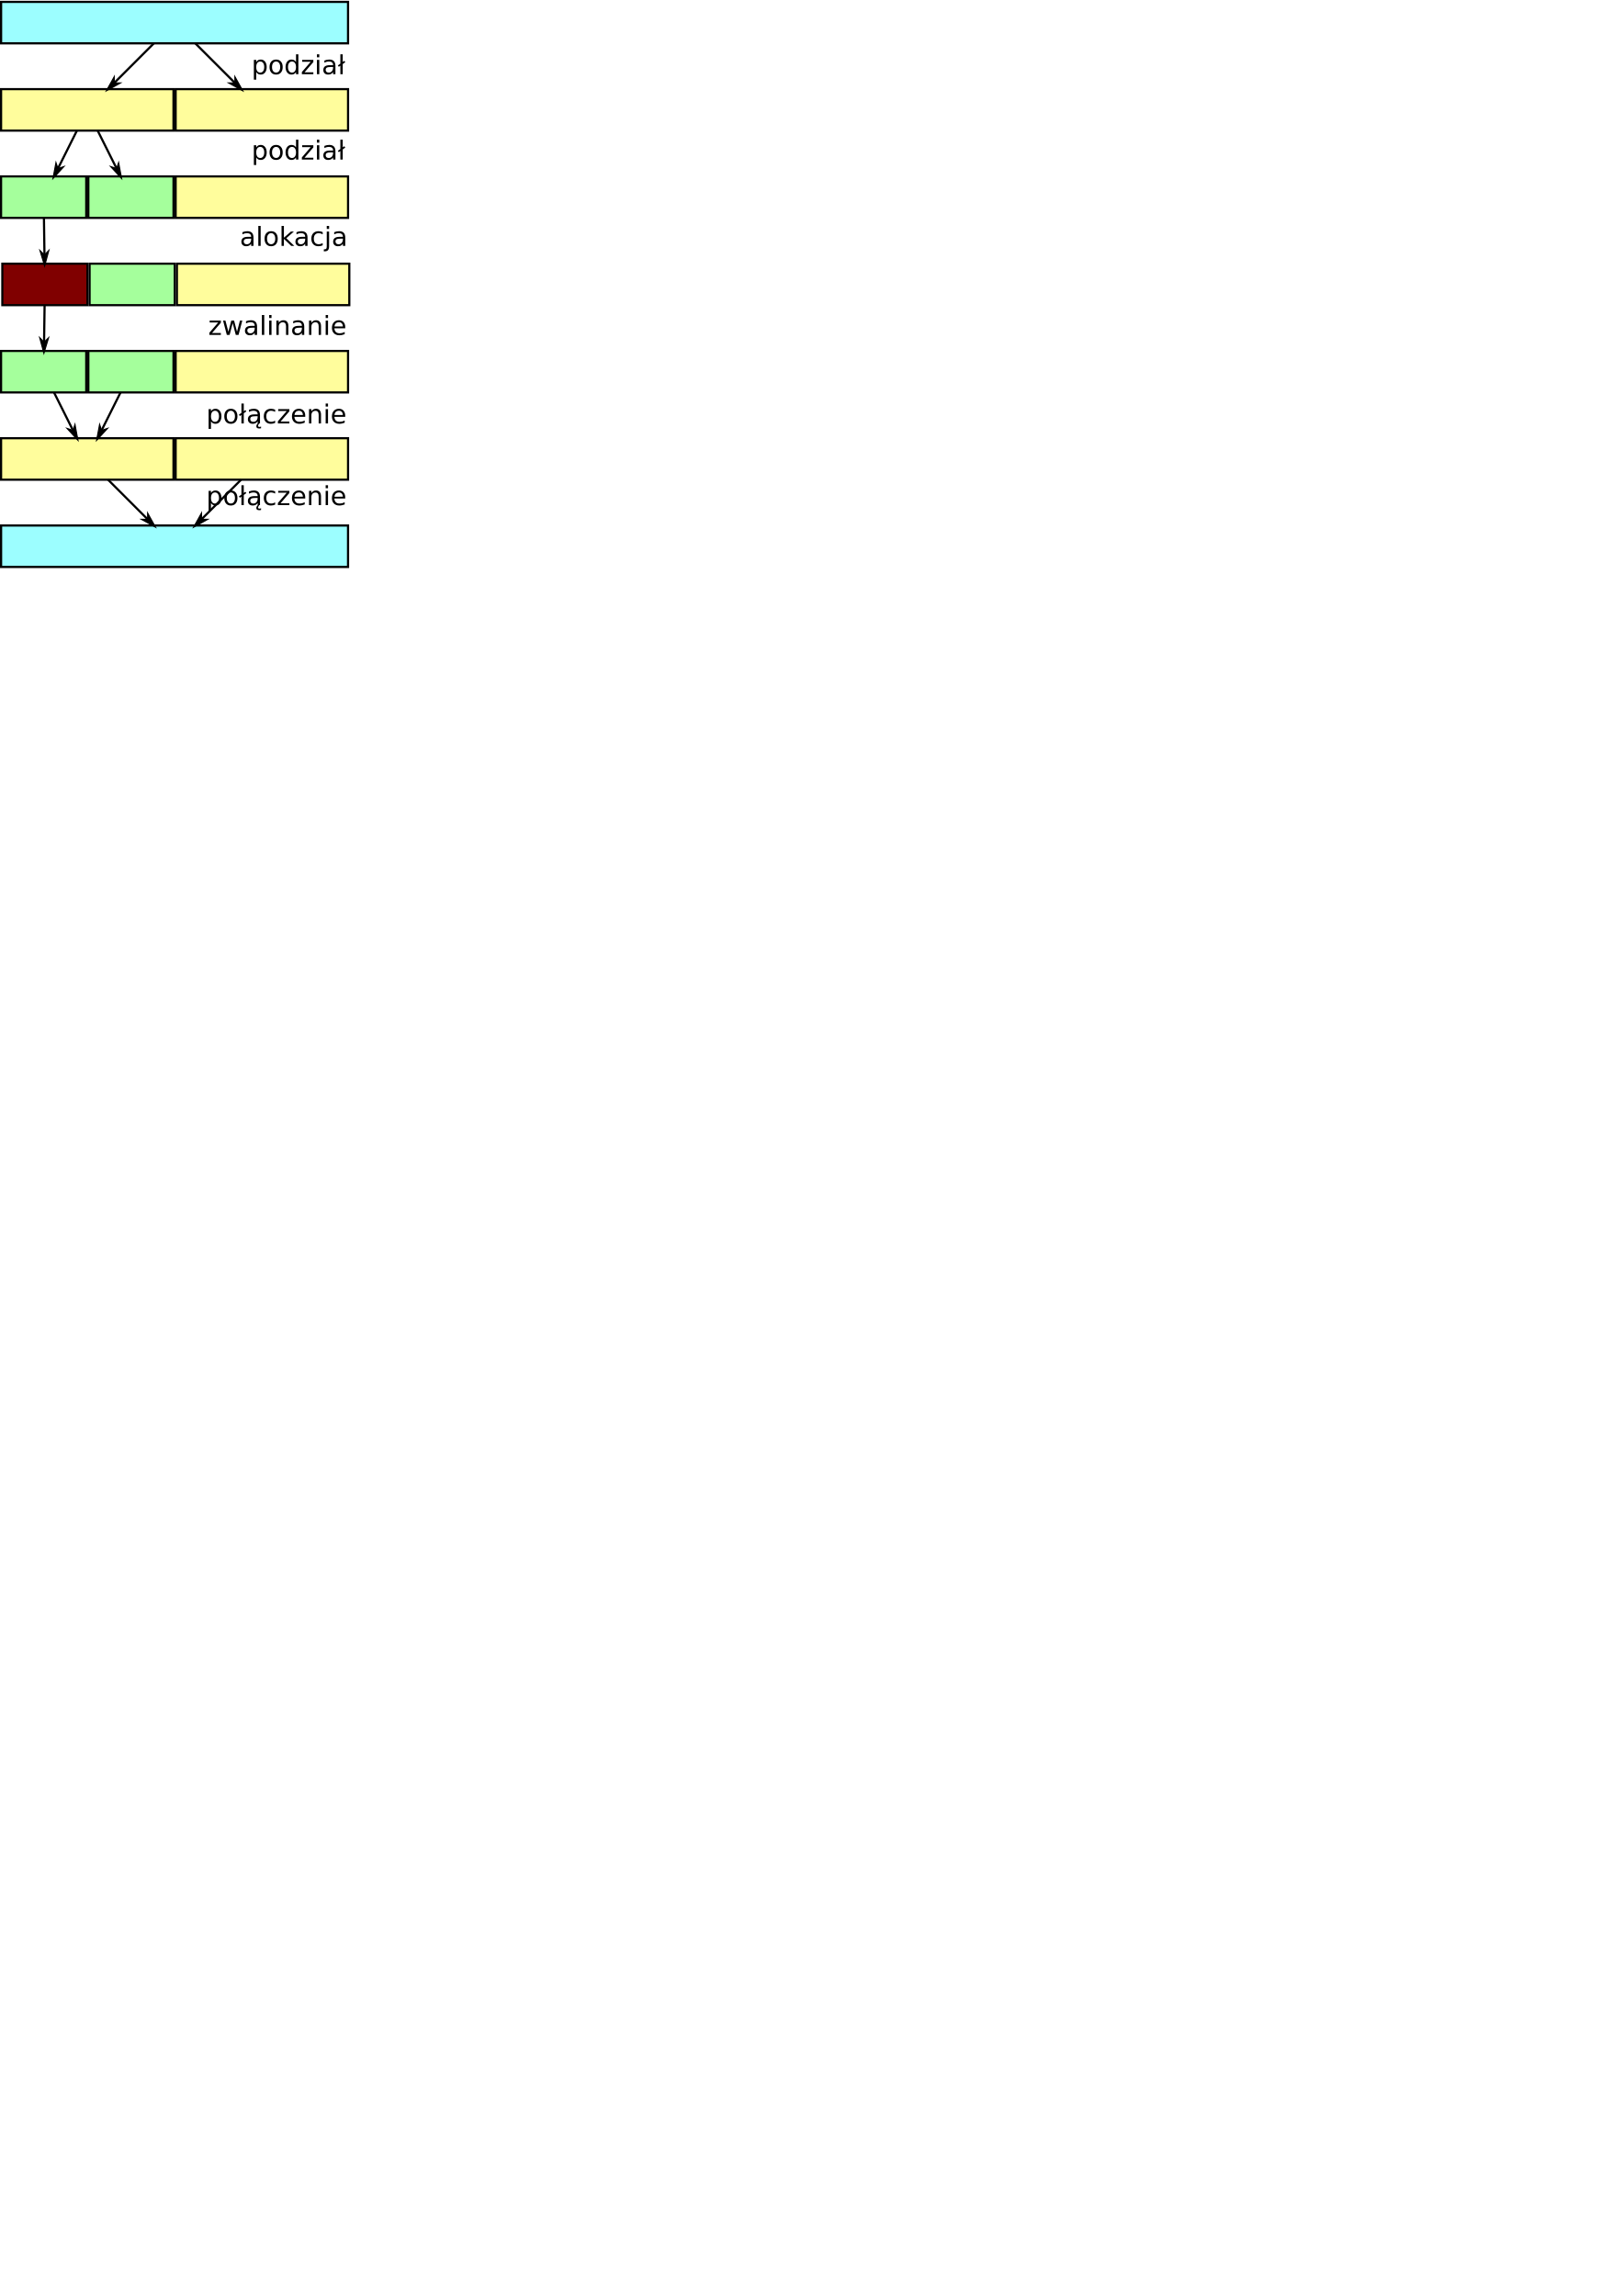
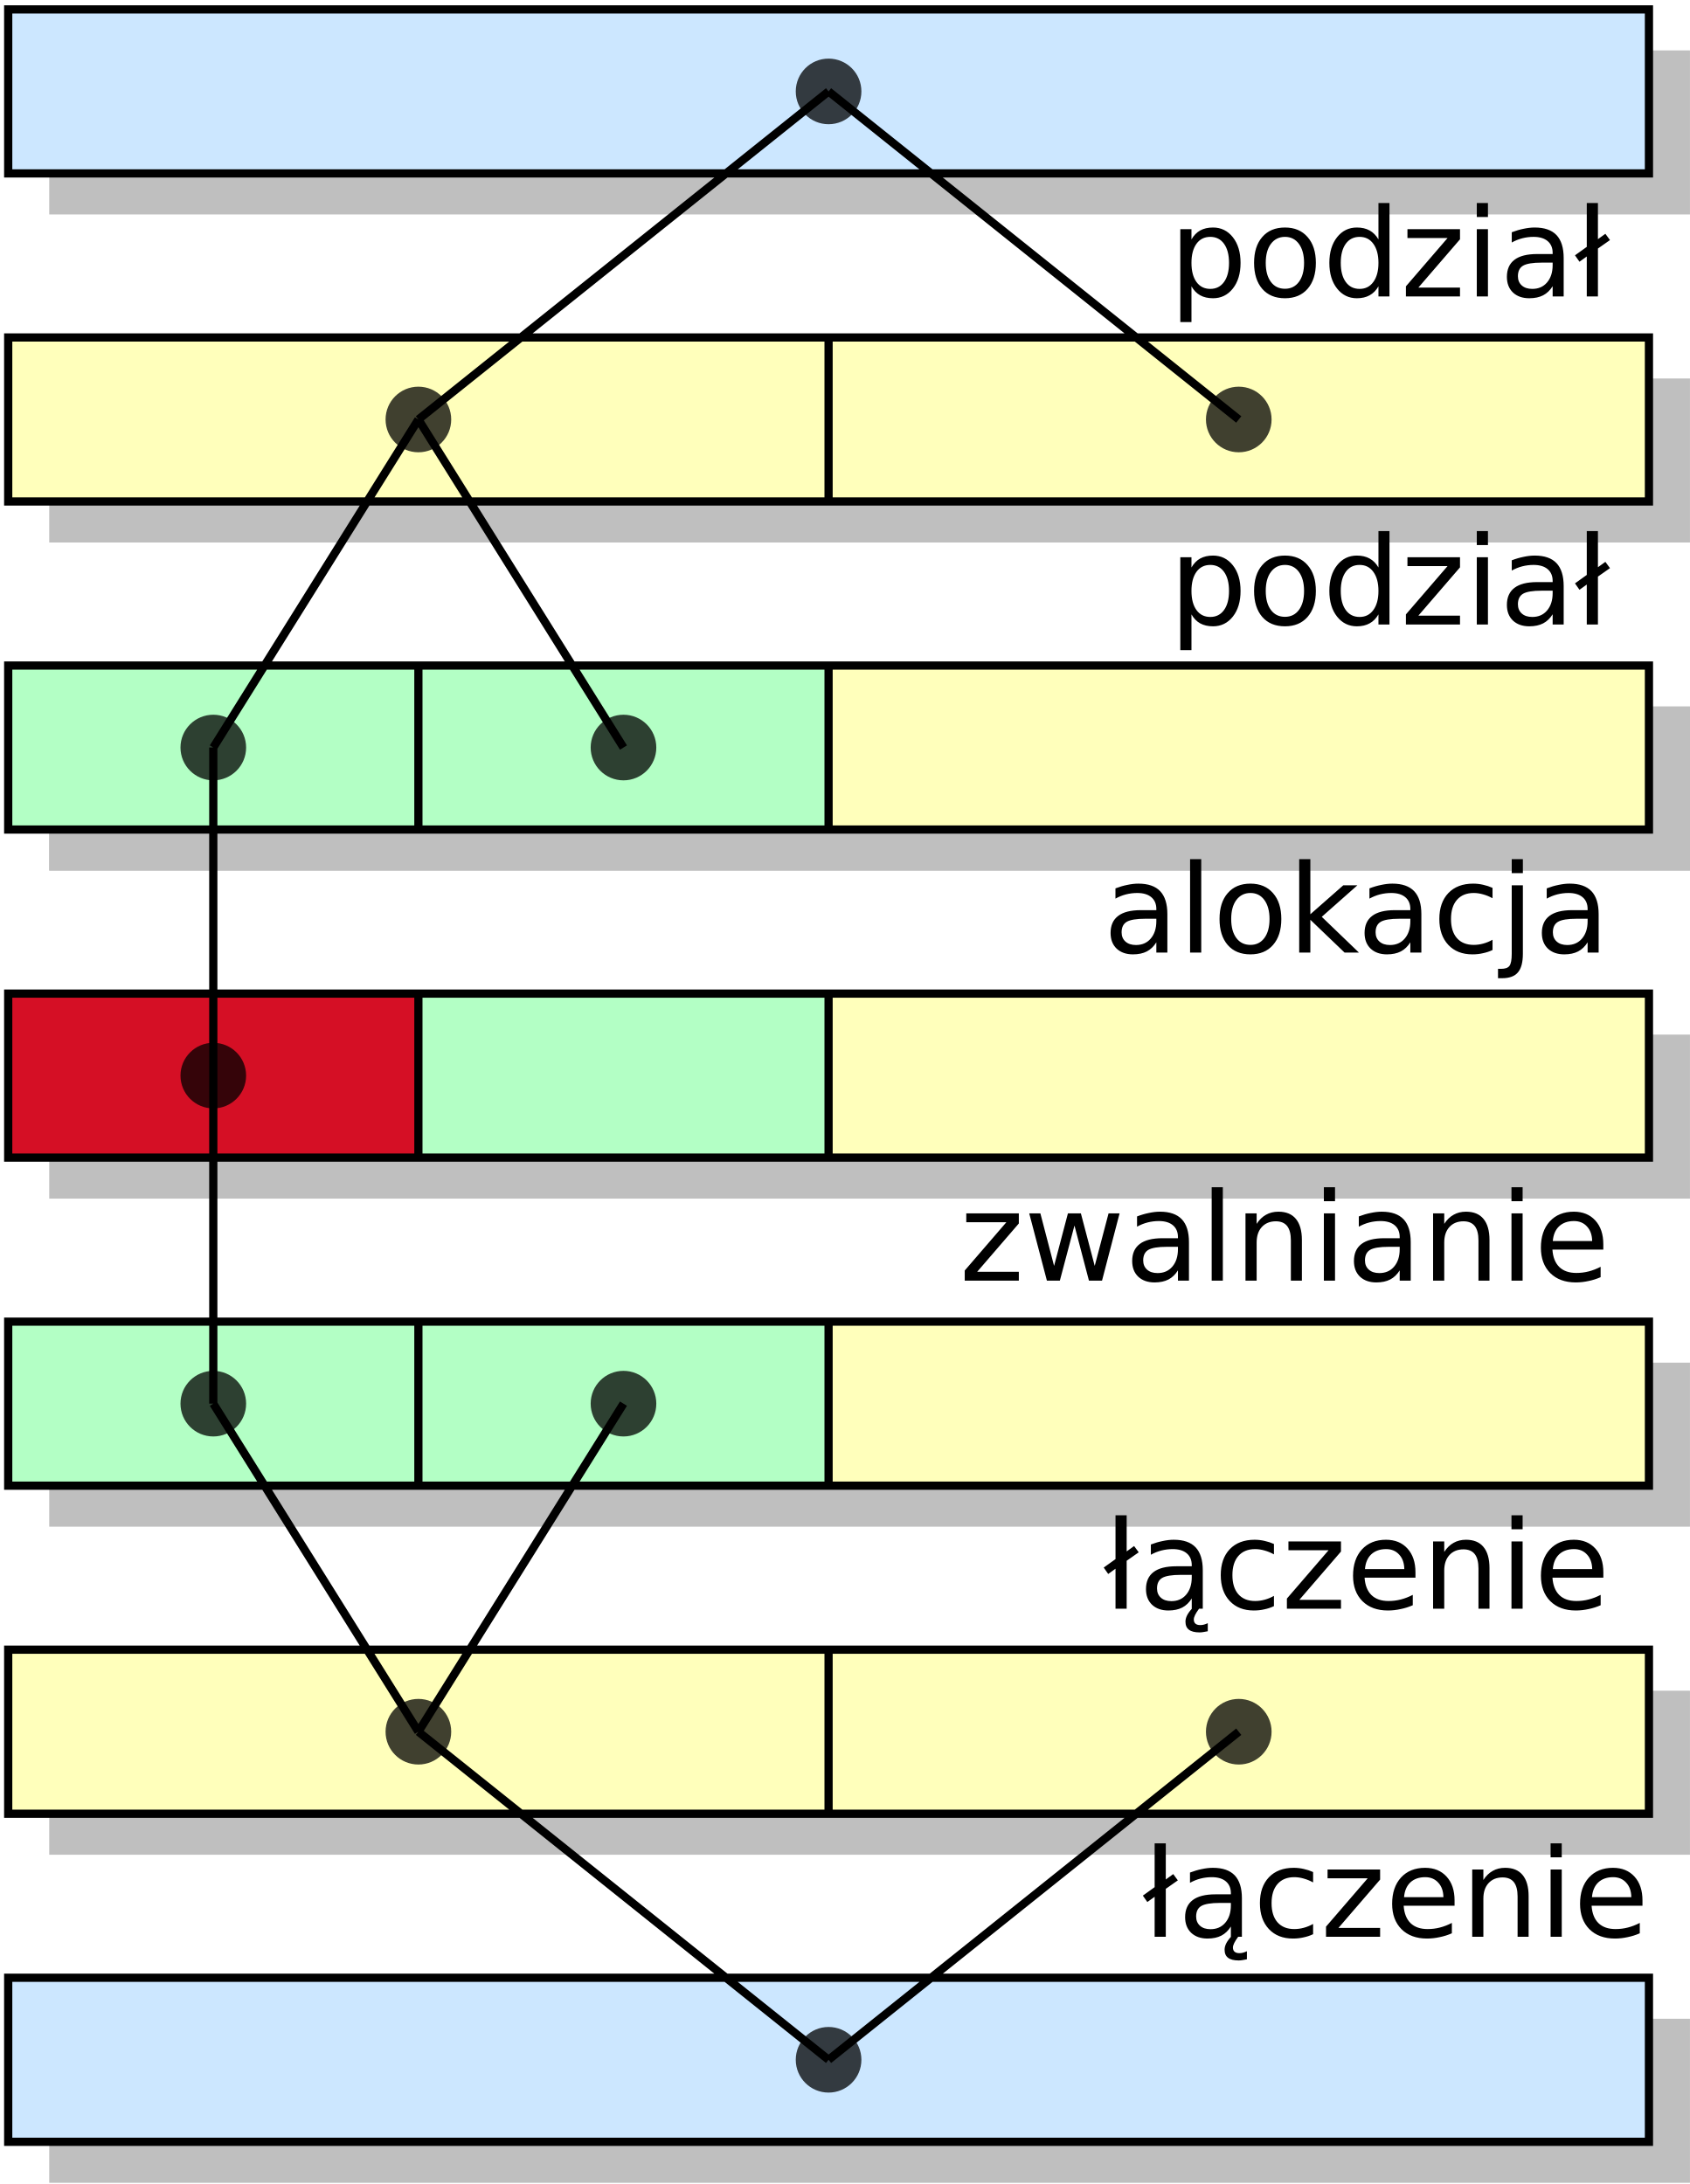
- <svg xmlns="http://www.w3.org/2000/svg" width="744.094" height="1052.362" id="svg2" version="1.1">
-   <defs id="defs4">
-     <marker orient="auto" refY="0.0" refX="0.0" id="Arrow1Mend" style="overflow:visible;">
-       <path id="path3830" d="M 0.0,0.0 L 5.0,-5.0 L -12.5,0.0 L 5.0,5.0 L 0.0,0.0 z " style="fill-rule:evenodd;stroke:#000000;stroke-width:1.0pt;marker-start:none;" transform="scale(0.4) rotate(180) translate(10,0)" />
-     </marker>
-     <marker orient="auto" refY="0.0" refX="0.0" id="Arrow2Mend" style="overflow:visible;">
-       <path id="path3848" style="font-size:12.0;fill-rule:evenodd;stroke-width:0.625;stroke-linejoin:round;" d="M 8.719,4.034 L -2.207,0.016 L 8.719,-4.002 C 6.973,-1.63 6.983,1.616 8.719,4.034 z " transform="scale(0.6) rotate(180) translate(0,0)" />
-     </marker>
-     <marker orient="auto" refY="0.0" refX="0.0" id="Arrow1Lend" style="overflow:visible;">
-       <path id="path3824" d="M 0.0,0.0 L 5.0,-5.0 L -12.5,0.0 L 5.0,5.0 L 0.0,0.0 z " style="fill-rule:evenodd;stroke:#000000;stroke-width:1.0pt;marker-start:none;" transform="scale(0.8) rotate(180) translate(12.5,0)" />
-     </marker>
-     <marker orient="auto" refY="0" refX="0" id="Arrow2Mend-1" style="overflow:visible">
-       <path id="path3848-4" style="font-size:12px;fill-rule:evenodd;stroke-width:0.625;stroke-linejoin:round" d="M 8.719,4.034 -2.207,0.016 8.719,-4.002 c -1.745,2.372 -1.735,5.617 -6e-7,8.035 z" transform="scale(-0.6,-0.6)" />
-     </marker>
-     <filter id="filter5863" x="-0.068" width="1.136" y="-0.143" height="1.285">
-       <feGaussianBlur stdDeviation="0.69" id="feGaussianBlur5865" />
-     </filter>
-     <filter id="filter5867" x="-0.068" width="1.136" y="-0.143" height="1.285">
-       <feGaussianBlur stdDeviation="0.69" id="feGaussianBlur5869" />
-     </filter>
-     <filter id="filter5871" x="-0.039" width="1.079" y="-0.178" height="1.357">
-       <feGaussianBlur stdDeviation="0.69" id="feGaussianBlur5873" />
-     </filter>
-     <filter id="filter5875" x="-0.08" width="1.159" y="-0.143" height="1.285">
-       <feGaussianBlur stdDeviation="0.69" id="feGaussianBlur5877" />
-     </filter>
-     <filter id="filter5879" x="-0.08" width="1.159" y="-0.143" height="1.285">
-       <feGaussianBlur stdDeviation="0.69" id="feGaussianBlur5881" />
-     </filter>
-     <filter id="filter5883" x="-0.036" width="1.072" y="-0.178" height="1.357">
-       <feGaussianBlur stdDeviation="0.69" id="feGaussianBlur5885" />
-     </filter>
-   </defs>
-   <g id="layer1">
-     <text xml:space="preserve" style="font-size:40px;font-style:normal;font-weight:normal;fill:#000000;fill-opacity:1;stroke:none;font-family:DejaVu Sans;-inkscape-font-specification:DejaVu Sans;font-stretch:normal;font-variant:normal" x="50.003" y="239.189" id="text5391">
-       <tspan id="tspan5393" x="50.003" y="239.189" />
-     </text>
-     <rect style="fill:#9cfeff;fill-opacity:1;fill-rule:evenodd;stroke:#000000;stroke-width:0.999;stroke-linecap:butt;stroke-linejoin:miter;stroke-miterlimit:4;stroke-opacity:1;stroke-dasharray:none" id="rect2831" width="159.001" height="19.001" x="0.5" y="0.862" />
-     <rect style="fill:#fffd9c;fill-opacity:1;fill-rule:evenodd;stroke:#000000;stroke-width:0.99;stroke-linecap:butt;stroke-linejoin:miter;stroke-miterlimit:4;stroke-opacity:1;stroke-dasharray:none" id="rect2831-2" width="79.01" height="19.01" x="0.495" y="40.857" />
-     <rect style="fill:#fffd9c;fill-opacity:1;fill-rule:evenodd;stroke:#000000;stroke-width:0.99;stroke-linecap:butt;stroke-linejoin:miter;stroke-miterlimit:4;stroke-opacity:1;stroke-dasharray:none" id="rect2831-2-4" width="79.01" height="19.01" x="80.495" y="40.857" />
-     <rect style="fill:#a5ff9c;fill-opacity:1;fill-rule:evenodd;stroke:#000000;stroke-width:0.981;stroke-linecap:butt;stroke-linejoin:miter;stroke-miterlimit:4;stroke-opacity:1;stroke-dasharray:none" id="rect2831-2-5" width="39.019" height="19.019" x="0.491" y="80.853" />
-     <rect style="fill:#a5ff9c;fill-opacity:1;fill-rule:evenodd;stroke:#000000;stroke-width:0.981;stroke-linecap:butt;stroke-linejoin:miter;stroke-miterlimit:4;stroke-opacity:1;stroke-dasharray:none" id="rect2831-2-5-3" width="39.019" height="19.019" x="40.491" y="80.853" />
-     <rect style="fill:#fffd9c;fill-opacity:1;fill-rule:evenodd;stroke:#000000;stroke-width:0.99;stroke-linecap:butt;stroke-linejoin:miter;stroke-miterlimit:4;stroke-opacity:1;stroke-dasharray:none" id="rect2831-2-4-2" width="79.01" height="19.01" x="80.495" y="80.857" />
-     <path style="fill:none;stroke:#000000;stroke-width:1px;stroke-linecap:butt;stroke-linejoin:miter;stroke-opacity:1" d="m 99.998,35.36 0,0" id="path3782" />
-     <rect style="fill:#800000;fill-rule:evenodd;stroke:#000000;stroke-width:0.981;stroke-linecap:butt;stroke-linejoin:miter;stroke-miterlimit:4;stroke-opacity:1;stroke-dasharray:none" id="rect2831-2-5-4" width="39.019" height="19.019" x="1.062" y="120.853" />
-     <rect style="fill:#a5ff9c;fill-opacity:1;fill-rule:evenodd;stroke:#000000;stroke-width:0.981;stroke-linecap:butt;stroke-linejoin:miter;stroke-miterlimit:4;stroke-opacity:1;stroke-dasharray:none" id="rect2831-2-5-3-0" width="39.019" height="19.019" x="41.062" y="120.853" />
-     <rect style="fill:#fffd9c;fill-opacity:1;fill-rule:evenodd;stroke:#000000;stroke-width:0.99;stroke-linecap:butt;stroke-linejoin:miter;stroke-miterlimit:4;stroke-opacity:1;stroke-dasharray:none" id="rect2831-2-4-2-9" width="79.01" height="19.01" x="81.067" y="120.857" />
-     <rect y="160.853" x="0.491" height="19.019" width="39.019" id="rect5145" style="fill:#a5ff9c;fill-opacity:1;fill-rule:evenodd;stroke:#000000;stroke-width:0.981;stroke-linecap:butt;stroke-linejoin:miter;stroke-miterlimit:4;stroke-opacity:1;stroke-dasharray:none" />
-     <rect y="160.853" x="40.491" height="19.019" width="39.019" id="rect5147" style="fill:#a5ff9c;fill-opacity:1;fill-rule:evenodd;stroke:#000000;stroke-width:0.981;stroke-linecap:butt;stroke-linejoin:miter;stroke-miterlimit:4;stroke-opacity:1;stroke-dasharray:none" />
-     <rect y="160.857" x="80.495" height="19.01" width="79.01" id="rect5149" style="fill:#fffd9c;fill-opacity:1;fill-rule:evenodd;stroke:#000000;stroke-width:0.99;stroke-linecap:butt;stroke-linejoin:miter;stroke-miterlimit:4;stroke-opacity:1;stroke-dasharray:none" />
-     <rect y="200.857" x="0.495" height="19.01" width="79.01" id="rect5151" style="fill:#fffd9c;fill-opacity:1;fill-rule:evenodd;stroke:#000000;stroke-width:0.99;stroke-linecap:butt;stroke-linejoin:miter;stroke-miterlimit:4;stroke-opacity:1;stroke-dasharray:none" />
-     <rect y="200.857" x="80.495" height="19.01" width="79.01" id="rect5153" style="fill:#fffd9c;fill-opacity:1;fill-rule:evenodd;stroke:#000000;stroke-width:0.99;stroke-linecap:butt;stroke-linejoin:miter;stroke-miterlimit:4;stroke-opacity:1;stroke-dasharray:none" />
-     <path id="path5155" d="m 99.998,200.862 0,0" style="fill:none;stroke:#000000;stroke-width:1px;stroke-linecap:butt;stroke-linejoin:miter;stroke-opacity:1" />
-     <rect y="240.862" x="0.5" height="19.001" width="159.001" id="rect5179" style="fill:#9cfeff;fill-opacity:1;fill-rule:evenodd;stroke:#000000;stroke-width:0.999;stroke-linecap:butt;stroke-linejoin:miter;stroke-miterlimit:4;stroke-opacity:1;stroke-dasharray:none" />
-     <path style="fill:none;stroke:#000000;stroke-width:1px;stroke-linecap:butt;stroke-linejoin:miter;stroke-opacity:1;marker-end:url(#Arrow1Mend)" d="M 89.5,19.863 110.495,40.857" id="path5181" />
-     <path style="fill:none;stroke:#000000;stroke-width:1px;stroke-linecap:butt;stroke-linejoin:miter;stroke-opacity:1;marker-end:url(#Arrow1Mend)" d="M 70.5,19.863 49.505,40.857" id="path5183" />
-     <path style="fill:none;stroke:#000000;stroke-width:1px;stroke-linecap:butt;stroke-linejoin:miter;stroke-opacity:1;marker-end:url(#Arrow1Mend)" d="M 44.752,59.867 55.245,80.853" id="path5185" />
-     <path style="fill:#00ffff;stroke:#000000;stroke-width:1px;stroke-linecap:butt;stroke-linejoin:miter;stroke-opacity:1;marker-end:url(#Arrow1Mend)" d="M 35.248,59.867 24.755,80.853" id="path5187" />
-     <path style="fill:none;stroke:#000000;stroke-width:1px;stroke-linecap:butt;stroke-linejoin:miter;stroke-opacity:1;marker-end:url(#Arrow1Mend)" d="m 20.136,99.872 0.3,20.981" id="path5189" />
-     <path style="fill:none;stroke:#000000;stroke-width:1px;stroke-linecap:butt;stroke-linejoin:miter;stroke-opacity:1;marker-end:url(#Arrow1Mend)" d="m 20.436,139.872 -0.3,20.981" id="path5191" />
-     <path style="fill:none;stroke:#000000;stroke-width:1px;stroke-linecap:butt;stroke-linejoin:miter;stroke-opacity:1;marker-end:url(#Arrow1Mend)" d="M 55.245,179.872 44.752,200.857" id="path5193" />
-     <path style="fill:none;stroke:#000000;stroke-width:1px;stroke-linecap:butt;stroke-linejoin:miter;stroke-opacity:1;marker-end:url(#Arrow1Mend)" d="m 24.755,179.872 10.493,20.986" id="path5195" />
-     <path style="fill:none;stroke:#000000;stroke-width:1px;stroke-linecap:butt;stroke-linejoin:miter;stroke-opacity:1;marker-end:url(#Arrow1Mend)" d="m 49.505,219.867 20.995,20.995" id="path5197" />
-     <path style="fill:none;stroke:#000000;stroke-width:1px;stroke-linecap:butt;stroke-linejoin:miter;stroke-opacity:1;marker-end:url(#Arrow1Mend)" d="M 110.495,219.867 89.5,240.862" id="path5199" />
-     <text xml:space="preserve" style="font-size:12px;font-style:normal;font-variant:normal;font-weight:normal;font-stretch:normal;fill:#000000;fill-opacity:1;stroke:none;font-family:DejaVu Sans;-inkscape-font-specification:DejaVu Sans" x="115.247" y="34.005" id="text5395">
-       <tspan id="tspan5397" x="115.247" y="34.005">podział</tspan>
-     </text>
-     <text id="text5399" y="73.14" x="115.247" style="font-size:12px;font-style:normal;font-variant:normal;font-weight:normal;font-stretch:normal;fill:#000000;fill-opacity:1;stroke:none;font-family:DejaVu Sans;-inkscape-font-specification:DejaVu Sans" xml:space="preserve">
-       <tspan y="73.14" x="115.247" id="tspan5401">podział</tspan>
-     </text>
-     <text xml:space="preserve" style="font-size:12px;font-style:normal;font-variant:normal;font-weight:normal;font-stretch:normal;fill:#000000;fill-opacity:1;stroke:none;font-family:DejaVu Sans;-inkscape-font-specification:DejaVu Sans" x="95.425" y="153.498" id="text5403">
-       <tspan id="tspan5405" x="95.425" y="153.498">zwalinanie</tspan>
-     </text>
-     <text id="text5407" y="194.077" x="94.511" style="font-size:12px;font-style:normal;font-variant:normal;font-weight:normal;font-stretch:normal;fill:#000000;fill-opacity:1;stroke:none;font-family:DejaVu Sans;-inkscape-font-specification:DejaVu Sans" xml:space="preserve">
-       <tspan y="194.077" x="94.511" id="tspan5409">połączenie</tspan>
-     </text>
-     <text xml:space="preserve" style="font-size:12px;font-style:normal;font-variant:normal;font-weight:normal;font-stretch:normal;fill:#000000;fill-opacity:1;stroke:none;font-family:DejaVu Sans;-inkscape-font-specification:DejaVu Sans" x="94.511" y="231.531" id="text5411">
-       <tspan id="tspan5413" x="94.511" y="231.531">połączenie</tspan>
-     </text>
-     <text id="text5415" y="112.685" x="109.897" style="font-size:12px;font-style:normal;font-variant:normal;font-weight:normal;font-stretch:normal;fill:#000000;fill-opacity:1;stroke:none;font-family:DejaVu Sans;-inkscape-font-specification:DejaVu Sans" xml:space="preserve">
-       <tspan y="112.685" x="109.897" id="tspan5419">alokacja</tspan>
-     </text>
-     <path id="path5555" d="m 263.998,135.36 0,0" style="fill:none;stroke:#000000;stroke-width:1px;stroke-linecap:butt;stroke-linejoin:miter;stroke-opacity:1" />
-     <path style="fill:none;stroke:#000000;stroke-width:1px;stroke-linecap:butt;stroke-linejoin:miter;stroke-opacity:1" d="m 263.998,300.862 0,0" id="path5573" />
+ <svg xmlns="http://www.w3.org/2000/svg" width="205px" height="265px" viewBox="-1 -1 206 266" version="1.1">
+   <style>
+     rect {
+       stroke: none
+     }
+     .shadow {
+       opacity: 0.25
+     }
+     .shadow rect {
+       fill: #000;
+     }
+     path {
+       fill: none;
+       stroke: #000;
+       stroke-width: 1;
+     }
+     circle {
+       stroke: none;
+       fill: #000;
+       opacity: 0.75;
+     }
+     text {
+       font-family: DejaVu Sans;
+       font-size: 15px;
+       font-style: normal;
+       font-variant: normal;
+       font-weight: normal;
+       font-stretch: normal;
+       fill: #000;
+       stroke: none;
+       text-anchor: end;
+     }
+     .o2 { fill: #CCE7FF; /* blue */ }
+     .o1 { fill: #FFFFBB; /* yellow */ }
+     .o0 { fill: #B3FFC5; /* green */ }
+     .al { fill: #D50F25; /* red */ }
+   </style>
+   <g class="shadow">
+     <rect x="5" y="  5" width="200" height="20" />
+     <rect x="5" y=" 45" width="200" height="20" />
+     <rect x="5" y=" 85" width="200" height="20" />
+     <rect x="5" y=" 85" width="200" height="20" />
+     <rect x="5" y="125" width="200" height="20" />
+     <rect x="5" y="165" width="200" height="20" />
+     <rect x="5" y="205" width="200" height="20" />
+     <rect x="5" y="245" width="200" height="20" />
  </g>
+   <rect x="  0" y="  0" width="200" height="20" class="o2" />
+   <rect x="  0" y=" 40" width="200" height="20" class="o1" />
+   <rect x="  0" y=" 80" width="100" height="20" class="o0" />
+   <rect x="100" y=" 80" width="100" height="20" class="o1" />
+   <rect x="  0" y="120" width=" 50" height="20" class="al" />
+   <rect x=" 50" y="120" width=" 50" height="20" class="o0" />
+   <rect x="100" y="120" width="100" height="20" class="o1" />
+   <rect x="  0" y="160" width="100" height="20" class="o0" />
+   <rect x="100" y="160" width="100" height="20" class="o1" />
+   <rect x="  0" y="200" width="200" height="20" class="o1" />
+   <rect x="  0" y="240" width="200" height="20" class="o2" />
+   <circle cx="100" cy=" 10" r="4" />
+   <circle cx=" 50" cy=" 50" r="4" />
+   <circle cx="150" cy=" 50" r="4" />
+   <circle cx=" 25" cy=" 90" r="4" />
+   <circle cx=" 75" cy=" 90" r="4" />
+   <circle cx=" 25" cy="130" r="4" />
+   <circle cx=" 25" cy="170" r="4" />
+   <circle cx=" 75" cy="170" r="4" />
+   <circle cx=" 50" cy="210" r="4" />
+   <circle cx="150" cy="210" r="4" />
+   <circle cx="100" cy="250" r="4" />
+   <path d="M  0,  0 h200 v20 h-200 z            M  0, 40 h200 v20 h-200 z            M  0, 80 h200 v20 h-200 z            M  0,120 h200 v20 h-200 z            M  0,160 h200 v20 h-200 z            M  0,200 h200 v20 h-200 z            M  0,240 h200 v20 h-200 z                         M100, 40v20            M 50, 80v20 M100, 80v20            M 50,120v20 M100,120v20            M 50,160v20 M100,160v20                        M100,200v20             M100, 10 L 50, 50 M100, 10 L150, 50            M 50, 50 L 25, 90 M 50, 50 L 75, 90            M 25, 90 v 80            M 50,210 L 25,170 M 50,210 L 75,170            M100,250 L 50,210 M100,250 L150,210            " />
+   <text>
+     <tspan x="200" y=" 35">podział</tspan>
+     <tspan x="200" y=" 75">podział</tspan>
+     <tspan x="200" y="115">alokacja</tspan>
+     <tspan x="200" y="155">zwalnianie</tspan>
+     <tspan x="200" y="195">łączenie</tspan>
+     <tspan x="200" y="235">łączenie</tspan>
+   </text>
</svg>
